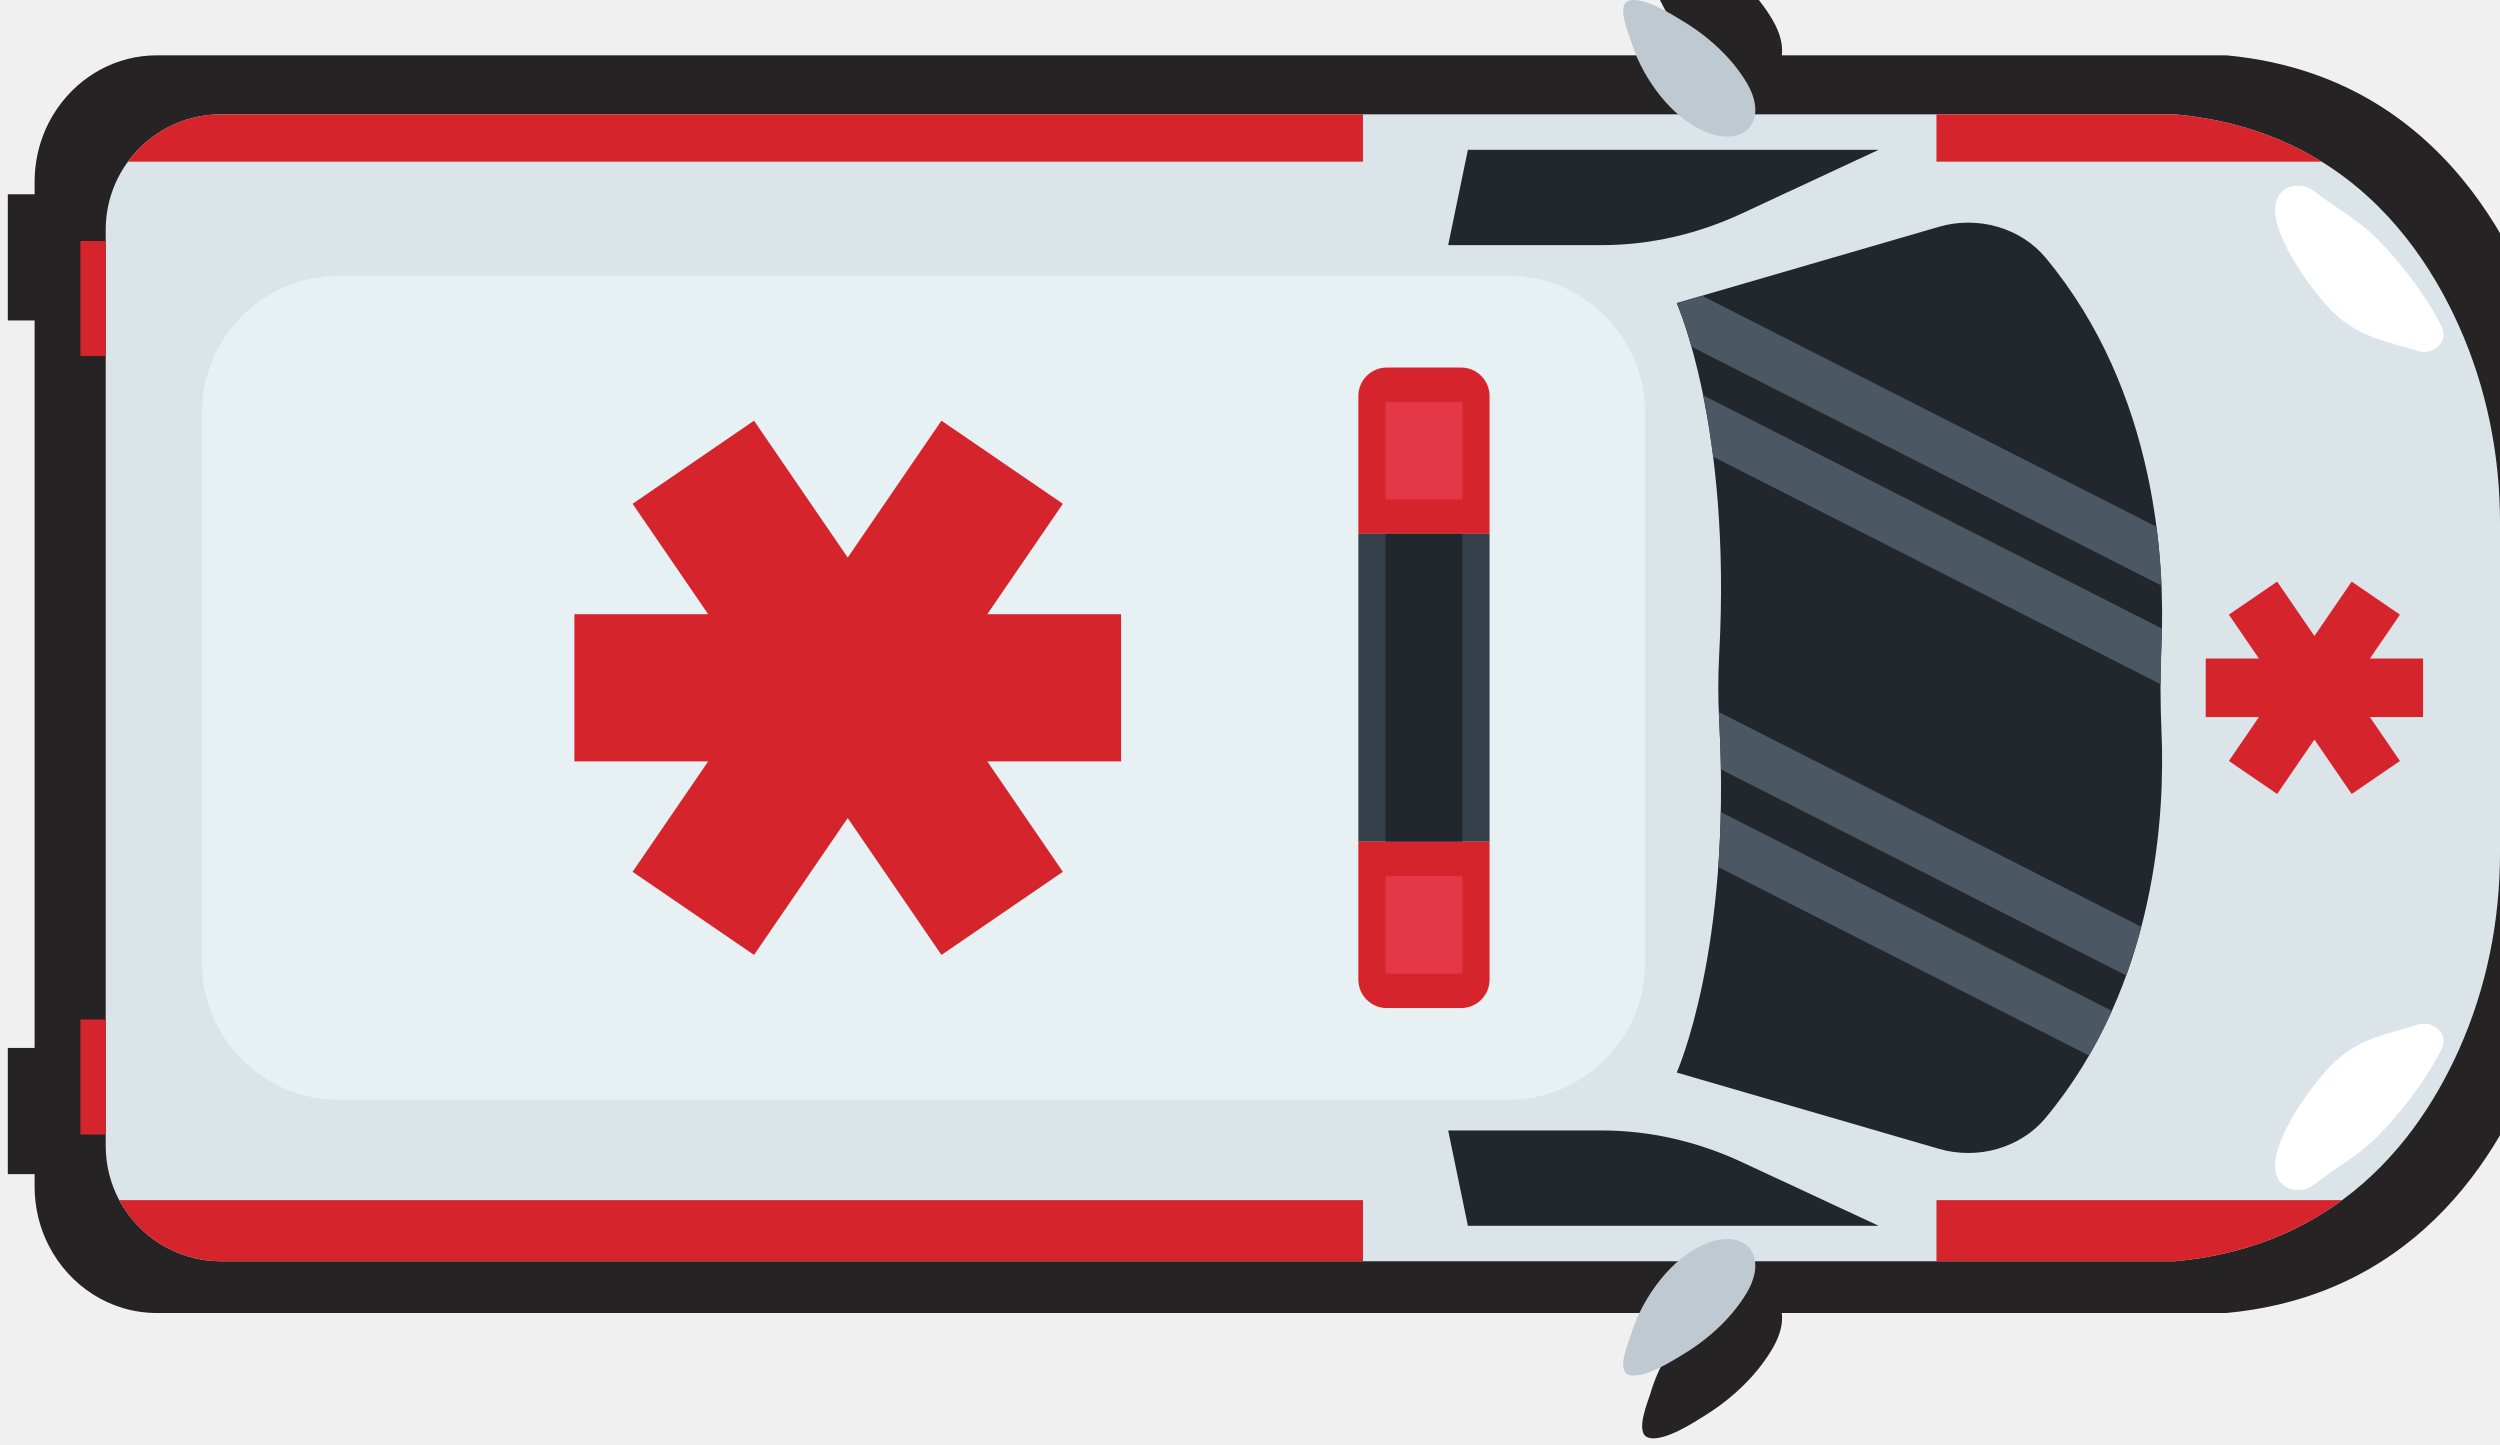
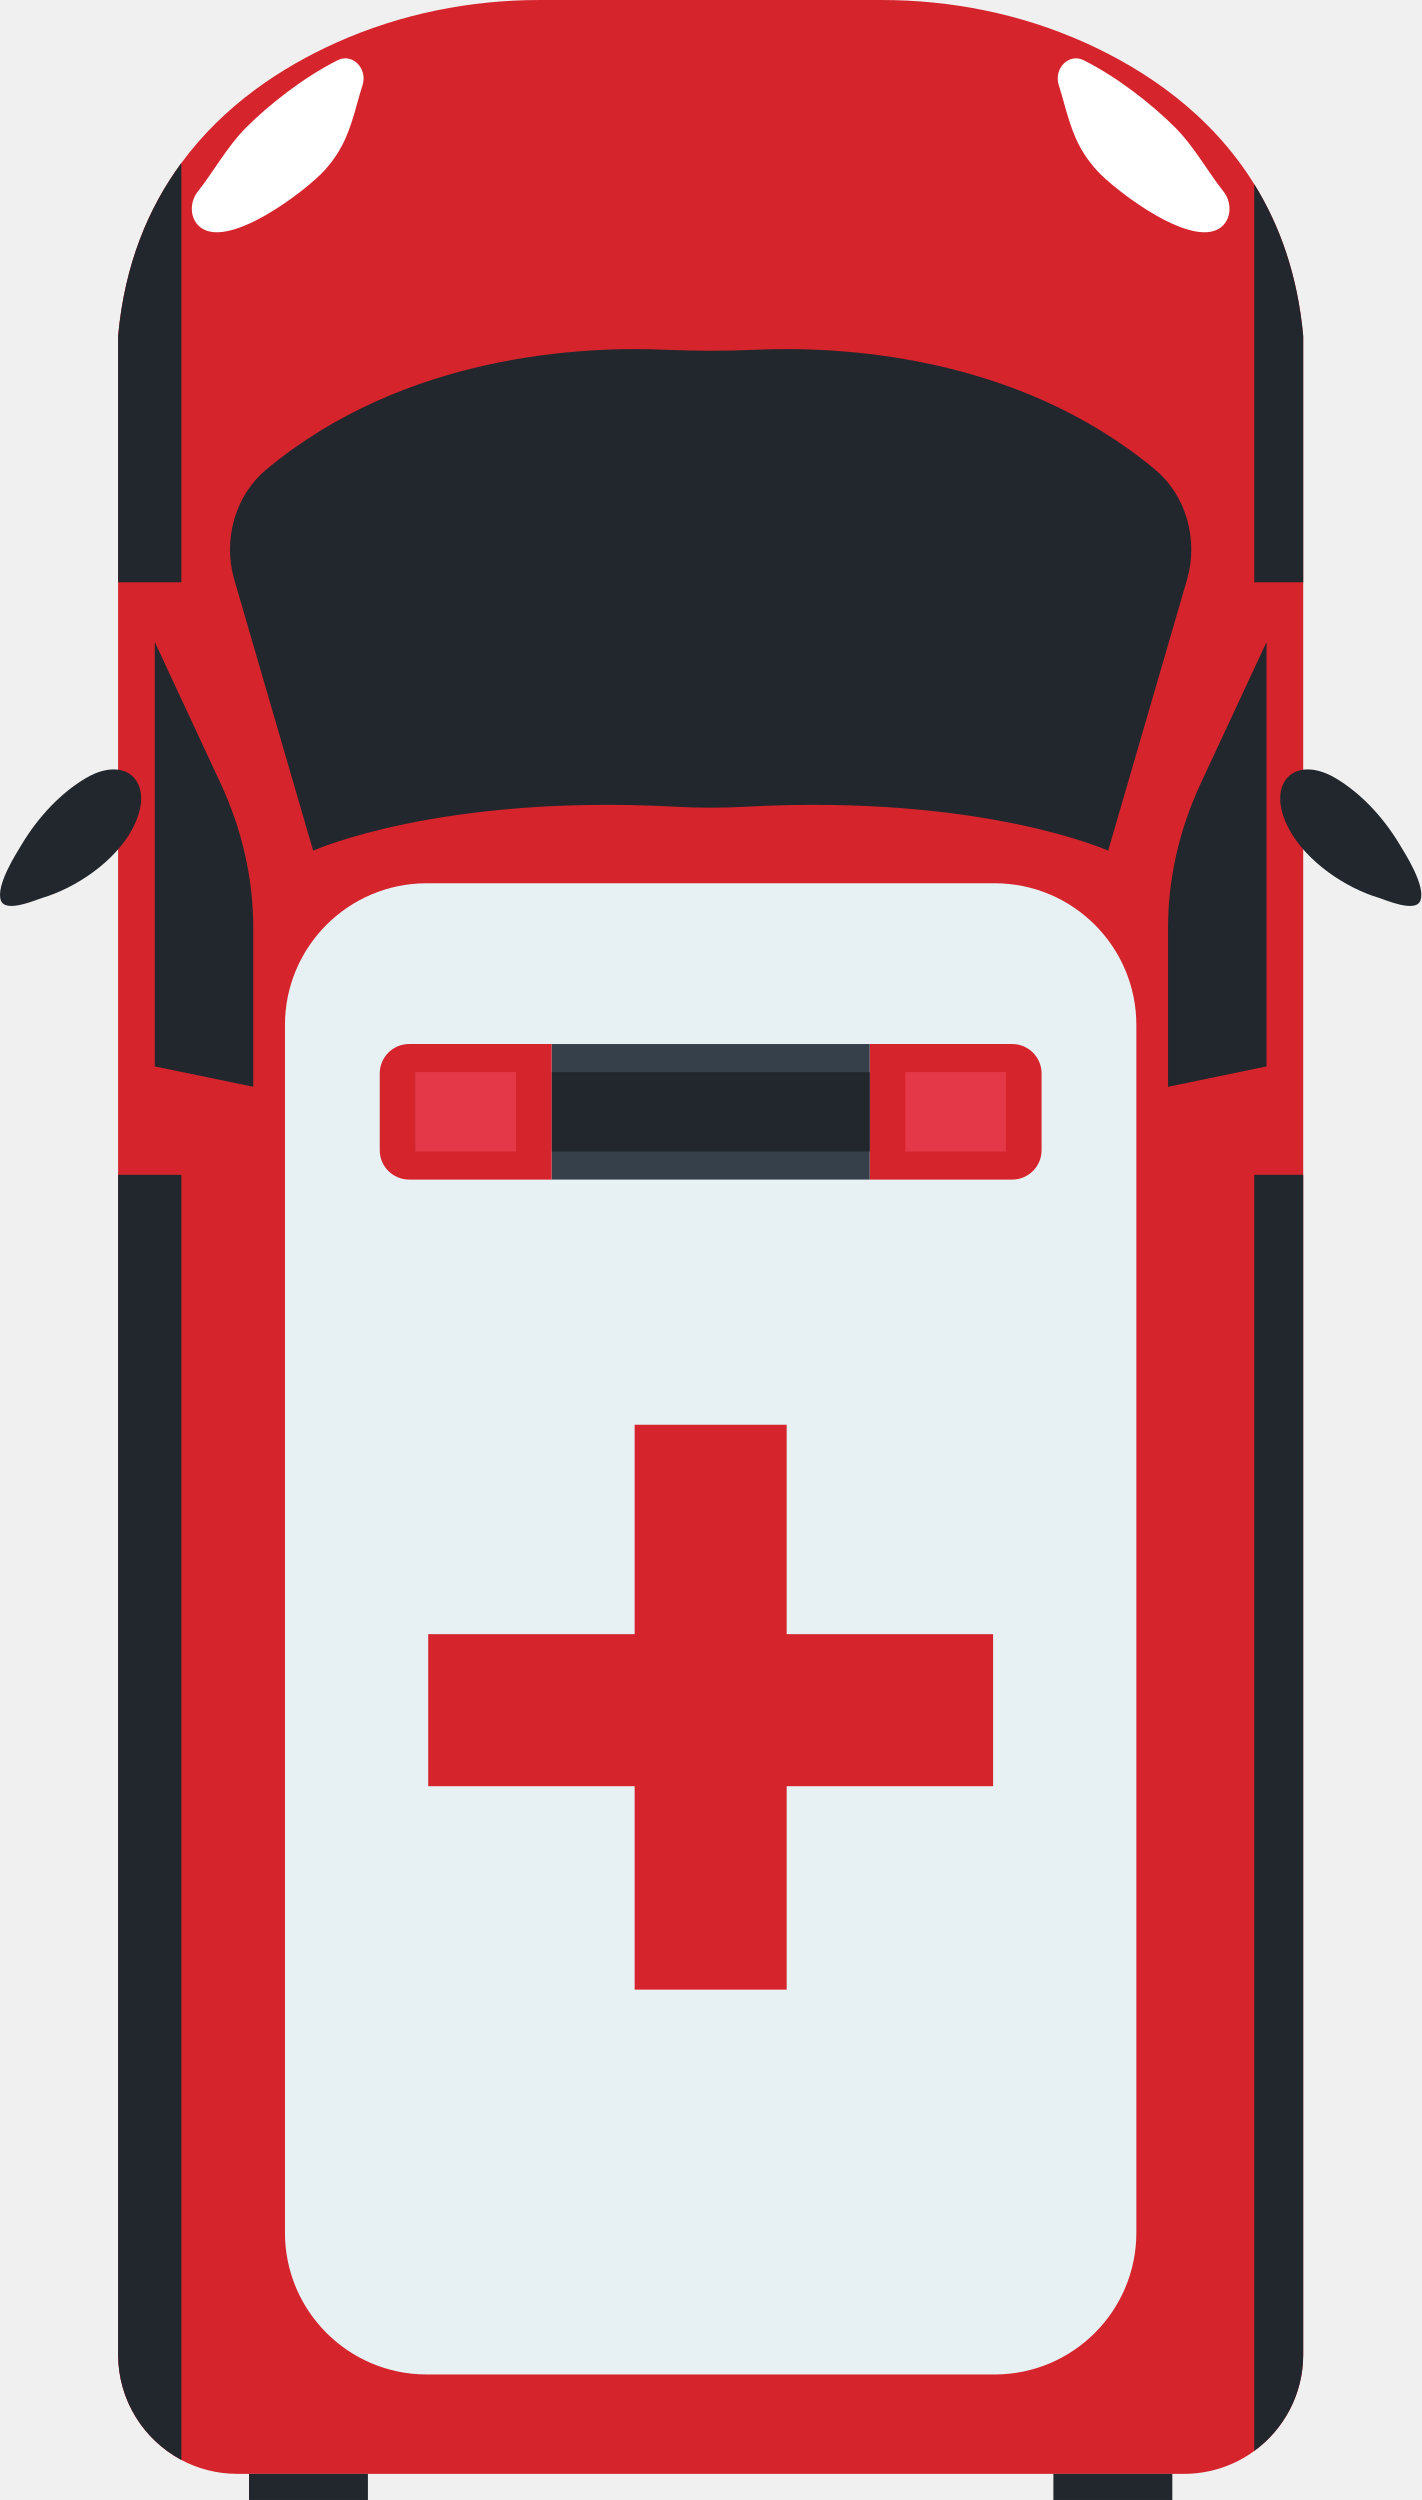
- <svg xmlns="http://www.w3.org/2000/svg" width="76.763mm" height="44.355mm" viewBox="0 0 271.995 157.162" id="svg4005" version="1.1">
+ <svg xmlns="http://www.w3.org/2000/svg" width="42.238mm" height="74.294mm" viewBox="0 0 149.662 263.245" id="svg4005" version="1.1">
  <defs id="defs4007">
    <clipPath clipPathUnits="userSpaceOnUse" id="clipPath3711">
      <path d="m 1323.94,2185.62 c -117.04,97.43 -267.1,103.94 -336.288,100.88 -25.363,-1.12 -50.754,-1.12 -76.113,0 -69.191,3.06 -219.25,-3.45 -336.289,-100.88 -26.008,-21.65 -36.812,-58.84 -26.898,-92.9 l 66.39,-228.18 c 0,0 106.035,47.83 305.461,37.01 19.567,-1.06 39.215,-1.06 58.781,0 199.426,10.82 305.466,-37.01 305.466,-37.01 l 66.39,228.18 c 9.91,34.07 -0.89,71.25 -26.9,92.9 z" id="path3713" />
    </clipPath>
  </defs>
-   <g id="layer1" transform="translate(-169.7169,-510.9239)">
-     <path d="m 362.626,657.526 c 0.806,-1.408 1.085,-2.699 0.948,-3.751 h 48.373 c 8.011,-0.747 14.326,-3.512 19.3,-7.299 6.503,-4.941 10.717,-11.635 13.43,-17.881 3.23,-7.449 4.761,-15.459 4.761,-23.508 v -39.45 c 0,-8.048 -1.531,-16.065 -4.761,-23.508 -3.032,-6.969 -7.928,-14.5 -15.787,-19.534 -4.568,-2.933 -10.15,-5.016 -16.943,-5.653 h -48.373 c 0.136,-1.052 -0.142,-2.343 -0.948,-3.751 -1.589,-2.767 -4.183,-5.402 -7.447,-7.418 -0.891,-0.551 -4.537,-3.002 -6.199,-2.361 -1.424,0.549 0.106,4.101 0.289,4.742 0.85,3.003 2.851,6.456 5.45,8.789 H 186.779 c -4.412,0 -8.324,2.227 -10.742,5.653 -1.608,2.278 -2.554,5.078 -2.554,8.111 v 1.35 h -2.916 v 13.73 h 2.916 v 79.146 h -2.916 v 13.73 h 2.916 v 1.35 c 0,2.34 0.56,4.537 1.554,6.464 2.242,4.342 6.661,7.299 11.742,7.299 H 354.719 c -2.599,2.334 -4.6,5.787 -5.45,8.79 -0.183,0.64 -1.712,4.193 -0.289,4.741 1.662,0.641 5.307,-1.811 6.199,-2.36 3.264,-2.018 5.858,-4.652 7.447,-7.419" style="fill:#252323;fill-opacity:1;fill-rule:nonzero;stroke:none;stroke-width:1.078" id="path3383" />
-     <path d="m 406.322,648.149 h -212.551 c -4.796,0 -8.968,-2.696 -11.084,-6.656 -0.939,-1.758 -1.467,-3.761 -1.467,-5.895 v -99.686 c 0,-2.766 0.894,-5.32 2.411,-7.397 2.283,-3.124 5.975,-5.155 10.14,-5.155 h 212.551 c 6.413,0.581 11.681,2.48 15.994,5.155 7.419,4.591 12.04,11.46 14.902,17.815 3.049,6.788 4.494,14.1 4.494,21.439 v 35.978 c 0,7.34 -1.445,14.645 -4.494,21.439 -2.561,5.696 -6.539,11.801 -12.678,16.308 -4.695,3.454 -10.656,5.975 -18.219,6.656" style="fill:#dbe5e9;fill-opacity:1;fill-rule:nonzero;stroke:none" id="path3691" />
-     <path d="m 374.11,527.22 h -44.689 l -2.146,10.373 h 16.699 c 5.204,0 10.371,-1.169 15.293,-3.462 l 14.844,-6.912" style="fill:#21272d;fill-opacity:1;fill-rule:nonzero;stroke:none" id="path3693" />
-     <path d="m 374.11,644.289 h -44.689 l -2.146,-10.373 h 16.699 c 5.204,0 10.371,1.169 15.293,3.461 l 14.844,6.911" style="fill:#21272d;fill-opacity:1;fill-rule:nonzero;stroke:none" id="path3695" />
-     <path d="m 418.039,531.742 c 0.945,-0.861 2.495,-0.791 3.504,0.01 2.124,1.69 4.732,3.082 6.732,5.081 2.388,2.384 5.293,6.043 7.098,9.651 0.776,1.553 -0.877,3.177 -2.64,2.611 -0.677,-0.217 -1.327,-0.396 -1.865,-0.546 -2.862,-0.797 -4.831,-1.431 -7.056,-3.415 -2.096,-1.869 -8.841,-10.597 -5.772,-13.393" style="fill:#ffffff;fill-opacity:1;fill-rule:nonzero;stroke:none" id="path3697" />
-     <path d="m 418.039,639.768 c 0.945,0.861 2.495,0.791 3.504,-0.01 2.124,-1.689 4.732,-3.081 6.732,-5.08 2.388,-2.385 5.293,-6.044 7.098,-9.652 0.776,-1.552 -0.877,-3.176 -2.64,-2.611 -0.677,0.217 -1.327,0.396 -1.865,0.546 -2.862,0.797 -4.831,1.431 -7.056,3.415 -2.096,1.869 -8.841,10.598 -5.772,13.393" style="fill:#ffffff;fill-opacity:1;fill-rule:nonzero;stroke:none" id="path3699" />
-     <path d="m 359.264,525.42 c 1.577,-0.822 2.001,-2.953 0.5,-5.481 -1.5,-2.523 -3.947,-4.926 -7.03,-6.766 -0.841,-0.502 -4.282,-2.737 -5.851,-2.153 -1.344,0.5 0.1,3.74 0.273,4.324 1.024,3.493 3.8,7.679 7.282,9.522 2.005,1.062 3.706,1.137 4.826,0.554" style="fill:#bfc9d2;fill-opacity:1;fill-rule:nonzero;stroke:none" id="path3701" />
-     <path d="m 359.264,646.091 c 1.577,0.821 2.001,2.951 0.5,5.48 -1.5,2.524 -3.947,4.926 -7.03,6.766 -0.841,0.501 -4.282,2.737 -5.851,2.152 -1.344,-0.5 0.1,-3.74 0.273,-4.324 1.024,-3.494 3.8,-7.679 7.282,-9.523 2.005,-1.061 3.706,-1.137 4.826,-0.552" style="fill:#bfc9d2;fill-opacity:1;fill-rule:nonzero;stroke:none" id="path3703" />
-     <path d="m 392.273,632.548 c 12.179,-14.63 12.992,-33.388 12.61,-42.036 -0.14,-3.17 -0.14,-6.344 0,-9.514 0.383,-8.649 -0.431,-27.406 -12.61,-42.036 -2.706,-3.251 -7.355,-4.601 -11.613,-3.362 l -28.523,8.299 c 0,0 5.979,13.254 4.626,38.183 -0.133,2.446 -0.133,4.902 0,7.348 1.353,24.928 -4.626,38.183 -4.626,38.183 l 28.523,8.299 c 4.259,1.239 8.906,-0.111 11.613,-3.362" style="fill:#21272d;fill-opacity:1;fill-rule:nonzero;stroke:none" id="path3705" />
-     <g transform="matrix(0,0.125,0.125,0,119.0704,467.0557)" id="g3707">
-       <g id="g3709" clip-path="url(#clipPath3711)">
-         <path d="m 635.438,1843.47 h -49.012 l 236.226,464.67 h 49.012 L 635.438,1843.47" style="fill:#4b5762;fill-opacity:1;fill-rule:nonzero;stroke:none" id="path3715" />
-         <path d="m 721.633,1843.47 h -49.016 l 236.227,464.67 h 49.011 L 721.633,1843.47" style="fill:#4b5762;fill-opacity:1;fill-rule:nonzero;stroke:none" id="path3717" />
-         <path d="m 990.348,1843.47 h -49.016 l 236.228,464.67 h 49.01 L 990.348,1843.47" style="fill:#4b5762;fill-opacity:1;fill-rule:nonzero;stroke:none" id="path3719" />
-         <path d="m 1076.54,1843.47 h -49.01 l 236.22,464.67 h 49.01 l -236.22,-464.67" style="fill:#4b5762;fill-opacity:1;fill-rule:nonzero;stroke:none" id="path3721" />
-       </g>
+   <g id="layer1" transform="translate(-235.2581,-454.1327)">
+     <path d="m 247.695,489.523 v 212.551 c 0,4.796 2.696,8.968 6.656,11.084 1.758,0.939 3.761,1.467 5.895,1.467 h 99.686 c 2.766,0 5.32,-0.894 7.397,-2.411 3.124,-2.283 5.155,-5.975 5.155,-10.14 v -212.551 c -0.581,-6.413 -2.48,-11.681 -5.155,-15.994 -4.591,-7.419 -11.46,-12.04 -17.815,-14.902 -6.788,-3.049 -14.1,-4.494 -21.439,-4.494 h -35.978 c -7.34,0 -14.645,1.445 -21.439,4.494 -5.696,2.561 -11.801,6.539 -16.308,12.678 -3.454,4.695 -5.975,10.656 -6.656,18.219" style="fill:#d5242c;fill-opacity:1;fill-rule:nonzero;stroke:none" id="path3691" />
+     <path d="m 368.624,521.734 v 44.689 l -10.373,2.146 v -16.699 c 0,-5.204 1.169,-10.371 3.462,-15.293 l 6.912,-14.844" style="fill:#21272d;fill-opacity:1;fill-rule:nonzero;stroke:none" id="path3693" />
+     <path d="m 251.555,521.734 v 44.689 l 10.373,2.146 V 551.87 c 0,-5.204 -1.169,-10.371 -3.461,-15.293 l -6.911,-14.844" style="fill:#21272d;fill-opacity:1;fill-rule:nonzero;stroke:none" id="path3695" />
+     <path d="m 364.103,477.805 c 0.861,-0.945 0.791,-2.495 -0.01,-3.504 -1.69,-2.124 -3.082,-4.732 -5.081,-6.732 -2.384,-2.388 -6.043,-5.293 -9.651,-7.098 -1.553,-0.776 -3.177,0.877 -2.611,2.64 0.217,0.677 0.396,1.327 0.546,1.865 0.797,2.862 1.431,4.831 3.415,7.056 1.869,2.096 10.597,8.841 13.393,5.772" style="fill:#ffffff;fill-opacity:1;fill-rule:nonzero;stroke:none" id="path3697" />
+     <path d="m 256.076,477.805 c -0.861,-0.945 -0.791,-2.495 0.01,-3.504 1.689,-2.124 3.081,-4.732 5.08,-6.732 2.385,-2.388 6.044,-5.293 9.652,-7.098 1.552,-0.776 3.176,0.877 2.611,2.64 -0.217,0.677 -0.396,1.327 -0.546,1.865 -0.797,2.862 -1.431,4.831 -3.415,7.056 -1.869,2.096 -10.598,8.841 -13.393,5.772" style="fill:#ffffff;fill-opacity:1;fill-rule:nonzero;stroke:none" id="path3699" />
+     <path d="m 370.424,536.58 c 0.822,-1.577 2.953,-2.001 5.481,-0.5 2.523,1.5 4.926,3.947 6.766,7.03 0.502,0.841 2.737,4.282 2.153,5.851 -0.5,1.344 -3.74,-0.1 -4.324,-0.273 -3.493,-1.024 -7.679,-3.8 -9.522,-7.282 -1.062,-2.005 -1.137,-3.706 -0.554,-4.826" style="fill:#21272d;fill-opacity:1;fill-rule:nonzero;stroke:none" id="path3701" />
+     <path d="m 249.754,536.58 c -0.821,-1.577 -2.951,-2.001 -5.48,-0.5 -2.524,1.5 -4.926,3.947 -6.766,7.03 -0.501,0.841 -2.737,4.282 -2.152,5.851 0.5,1.344 3.74,-0.1 4.324,-0.273 3.494,-1.024 7.679,-3.8 9.523,-7.282 1.061,-2.005 1.137,-3.706 0.552,-4.826" style="fill:#21272d;fill-opacity:1;fill-rule:nonzero;stroke:none" id="path3703" />
+     <path d="m 263.296,503.571 c 14.63,-12.179 33.388,-12.992 42.036,-12.61 3.17,0.14 6.344,0.14 9.514,0 8.649,-0.383 27.406,0.431 42.036,12.61 3.251,2.706 4.601,7.355 3.362,11.613 l -8.299,28.523 c 0,0 -13.254,-5.979 -38.183,-4.626 -2.446,0.133 -4.902,0.133 -7.348,0 -24.928,-1.353 -38.183,4.626 -38.183,4.626 l -8.299,-28.523 c -1.239,-4.259 0.111,-8.906 3.362,-11.613" style="fill:#21272d;fill-opacity:1;fill-rule:nonzero;stroke:none" id="path3705" />
+     <path d="m 367.329,473.529 v 41.916 h 5.155 v -25.922 c -0.581,-6.412 -2.48,-11.681 -5.155,-15.994" style="fill:#21272d;fill-opacity:1;fill-rule:nonzero;stroke:none" id="path3723" />
+     <path d="m 367.329,577.836 v 134.378 c 3.124,-2.283 5.155,-5.975 5.155,-10.14 V 577.836 h -5.155" style="fill:#21272d;fill-opacity:1;fill-rule:nonzero;stroke:none" id="path3725" />
+     <path d="m 247.695,489.523 v 25.922 h 6.656 v -44.141 c -3.454,4.695 -5.975,10.656 -6.656,18.219" style="fill:#21272d;fill-opacity:1;fill-rule:nonzero;stroke:none" id="path3727" />
+     <path d="M 247.695,577.836 V 702.074 c 0,4.796 2.696,8.968 6.656,11.084 V 577.836 h -6.656" style="fill:#21272d;fill-opacity:1;fill-rule:nonzero;stroke:none" id="path3729" />
+     <path d="m 280.194,704.16 h 59.792 c 8.245,0 14.929,-6.684 14.929,-14.929 v -127.165 c 0,-8.245 -6.684,-14.929 -14.929,-14.929 h -59.792 c -8.246,0 -14.93,6.684 -14.93,14.929 v 127.165 c 0,8.245 6.684,14.929 14.93,14.929" style="fill:#e7f1f3;fill-opacity:1;fill-rule:nonzero;stroke:none" id="path3731" />
+     <path d="m 326.836,578.341 h 15.003 c 1.709,0 3.095,-1.386 3.095,-3.096 v -8.082 c 0,-1.71 -1.386,-3.096 -3.095,-3.096 h -15.003 v 14.275" style="fill:#d5242c;fill-opacity:1;fill-rule:nonzero;stroke:none" id="path3737" />
+     <path d="m 326.836,578.341 h -33.494 v -14.275 h 33.494 z" style="fill:#36404a;fill-opacity:1;fill-rule:nonzero;stroke:none" id="path3739" />
+     <path d="m 326.836,575.384 h -33.494 v -8.36 h 33.494 z" style="fill:#21272d;fill-opacity:1;fill-rule:nonzero;stroke:none" id="path3741" />
+     <path d="m 341.184,575.384 h -10.598 v -8.36 h 10.598 z" style="fill:#e43849;fill-opacity:1;fill-rule:nonzero;stroke:none" id="path3743" />
+     <path d="m 278.34,578.341 h 15.002 v -14.275 h -15.002 c -1.71,0 -3.095,1.386 -3.095,3.096 v 8.082 c 0,1.71 1.385,3.096 3.095,3.096" style="fill:#d5242c;fill-opacity:1;fill-rule:nonzero;stroke:none" id="path3745" />
+     <path d="m 289.592,575.384 h -10.598 v -8.36 h 10.598 z" style="fill:#e43849;fill-opacity:1;fill-rule:nonzero;stroke:none" id="path3747" />
+     <path d="m 358.701,717.377 h -12.522 v -2.752 h 12.522 z" style="fill:#21272d;fill-opacity:1;fill-rule:nonzero;stroke:none" id="path3749" />
+     <path d="m 273.999,717.377 h -12.521 v -2.752 h 12.521 z" style="fill:#21272d;fill-opacity:1;fill-rule:nonzero;stroke:none" id="path3751" />
+     <g id="g4676" transform="translate(-12.4472)">
+       <rect y="604.155" x="314.532" height="59.481" width="16.009" id="rect4649" style="fill:#d5242c;fill-opacity:1;stroke-width:1.007" />
+       <rect transform="rotate(-90)" y="292.796" x="-642.216" height="59.481" width="16.009" id="rect4649-3" style="fill:#d5242c;fill-opacity:1;stroke-width:1.007" />
    </g>
-     <path d="m 422.315,528.515 h -41.916 v -5.155 h 25.922 c 6.412,0.581 11.681,2.48 15.994,5.155" style="fill:#d5242c;fill-opacity:1;fill-rule:nonzero;stroke:none" id="path3723" />
-     <path d="M 318.008,528.515 H 183.63 c 2.283,-3.124 5.975,-5.155 10.14,-5.155 h 124.237 v 5.155" style="fill:#d5242c;fill-opacity:1;fill-rule:nonzero;stroke:none" id="path3725" />
-     <path d="m 406.322,648.149 h -25.922 v -6.656 h 44.141 c -4.695,3.454 -10.656,5.975 -18.219,6.656" style="fill:#d5242c;fill-opacity:1;fill-rule:nonzero;stroke:none" id="path3727" />
-     <path d="M 318.008,648.149 H 193.771 c -4.796,0 -8.968,-2.696 -11.084,-6.656 h 135.321 v 6.656" style="fill:#d5242c;fill-opacity:1;fill-rule:nonzero;stroke:none" id="path3729" />
-     <path d="m 191.684,615.651 v -59.792 c 0,-8.245 6.684,-14.929 14.929,-14.929 h 127.165 c 8.245,0 14.929,6.684 14.929,14.929 v 59.792 c 0,8.246 -6.684,14.93 -14.929,14.93 h -127.165 c -8.245,0 -14.929,-6.684 -14.929,-14.93" style="fill:#e7f1f3;fill-opacity:1;fill-rule:nonzero;stroke:none" id="path3731" />
-     <path d="m 272.144,614.817 13.21,-9.044 -8.225,-12.014 h 14.56 v -16.009 h -14.56 l 8.225,-12.014 -13.21,-9.044 -10.196,14.893 -10.195,-14.893 -13.211,9.044 8.225,12.014 h -14.559 v 16.009 h 14.559 l -8.225,12.014 13.211,9.044 10.195,-14.893 10.196,14.893" style="fill:#d5242c;fill-opacity:1;fill-rule:nonzero;stroke:none" id="path3733" />
-     <path d="m 425.574,597.309 5.251,-3.595 -3.269,-4.777 5.787,0 v -6.365 l -5.787,0 3.269,-4.776 -5.251,-3.596 -4.054,5.92 -4.053,-5.92 -5.253,3.596 3.27,4.776 h -5.789 v 6.365 h 5.789 l -3.27,4.777 5.253,3.595 4.053,-5.921 4.054,5.921" style="fill:#d5242c;fill-opacity:1;fill-rule:nonzero;stroke:none" id="path3735" />
-     <path d="m 317.503,569.008 v -15.003 c 0,-1.709 1.386,-3.095 3.096,-3.095 h 8.082 c 1.71,0 3.096,1.386 3.096,3.095 v 15.003 h -14.275" style="fill:#d5242c;fill-opacity:1;fill-rule:nonzero;stroke:none" id="path3737" />
-     <path d="m 317.503,569.008 v 33.494 h 14.275 v -33.494 z" style="fill:#36404a;fill-opacity:1;fill-rule:nonzero;stroke:none" id="path3739" />
-     <path d="m 320.46,569.008 v 33.494 h 8.36 v -33.494 z" style="fill:#21272d;fill-opacity:1;fill-rule:nonzero;stroke:none" id="path3741" />
-     <path d="m 320.46,554.66 v 10.598 h 8.36 v -10.598 z" style="fill:#e43849;fill-opacity:1;fill-rule:nonzero;stroke:none" id="path3743" />
-     <path d="m 317.503,617.504 v -15.002 h 14.275 v 15.002 c 0,1.71 -1.386,3.095 -3.096,3.095 h -8.082 c -1.71,0 -3.096,-1.385 -3.096,-3.095" style="fill:#d5242c;fill-opacity:1;fill-rule:nonzero;stroke:none" id="path3745" />
-     <path d="m 320.46,606.252 v 10.598 h 8.36 v -10.598 z" style="fill:#e43849;fill-opacity:1;fill-rule:nonzero;stroke:none" id="path3747" />
-     <path d="m 178.467,537.143 v 12.522 h 2.752 v -12.522 z" style="fill:#d5242c;fill-opacity:1;fill-rule:nonzero;stroke:none" id="path3749" />
-     <path d="m 178.467,621.846 v 12.521 h 2.752 v -12.521 z" style="fill:#d5242c;fill-opacity:1;fill-rule:nonzero;stroke:none" id="path3751" />
+     <g id="g4676-3" transform="matrix(0.3503769,0,0,0.3503769,197.2777,250.8182)">
+       <rect y="604.155" x="314.532" height="59.481" width="16.009" id="rect4649-2" style="fill:#d5242c;fill-opacity:1;stroke-width:1.007" />
+       <rect transform="rotate(-90)" y="292.796" x="-642.216" height="59.481" width="16.009" id="rect4649-3-6" style="fill:#d5242c;fill-opacity:1;stroke-width:1.007" />
+     </g>
  </g>
</svg>
